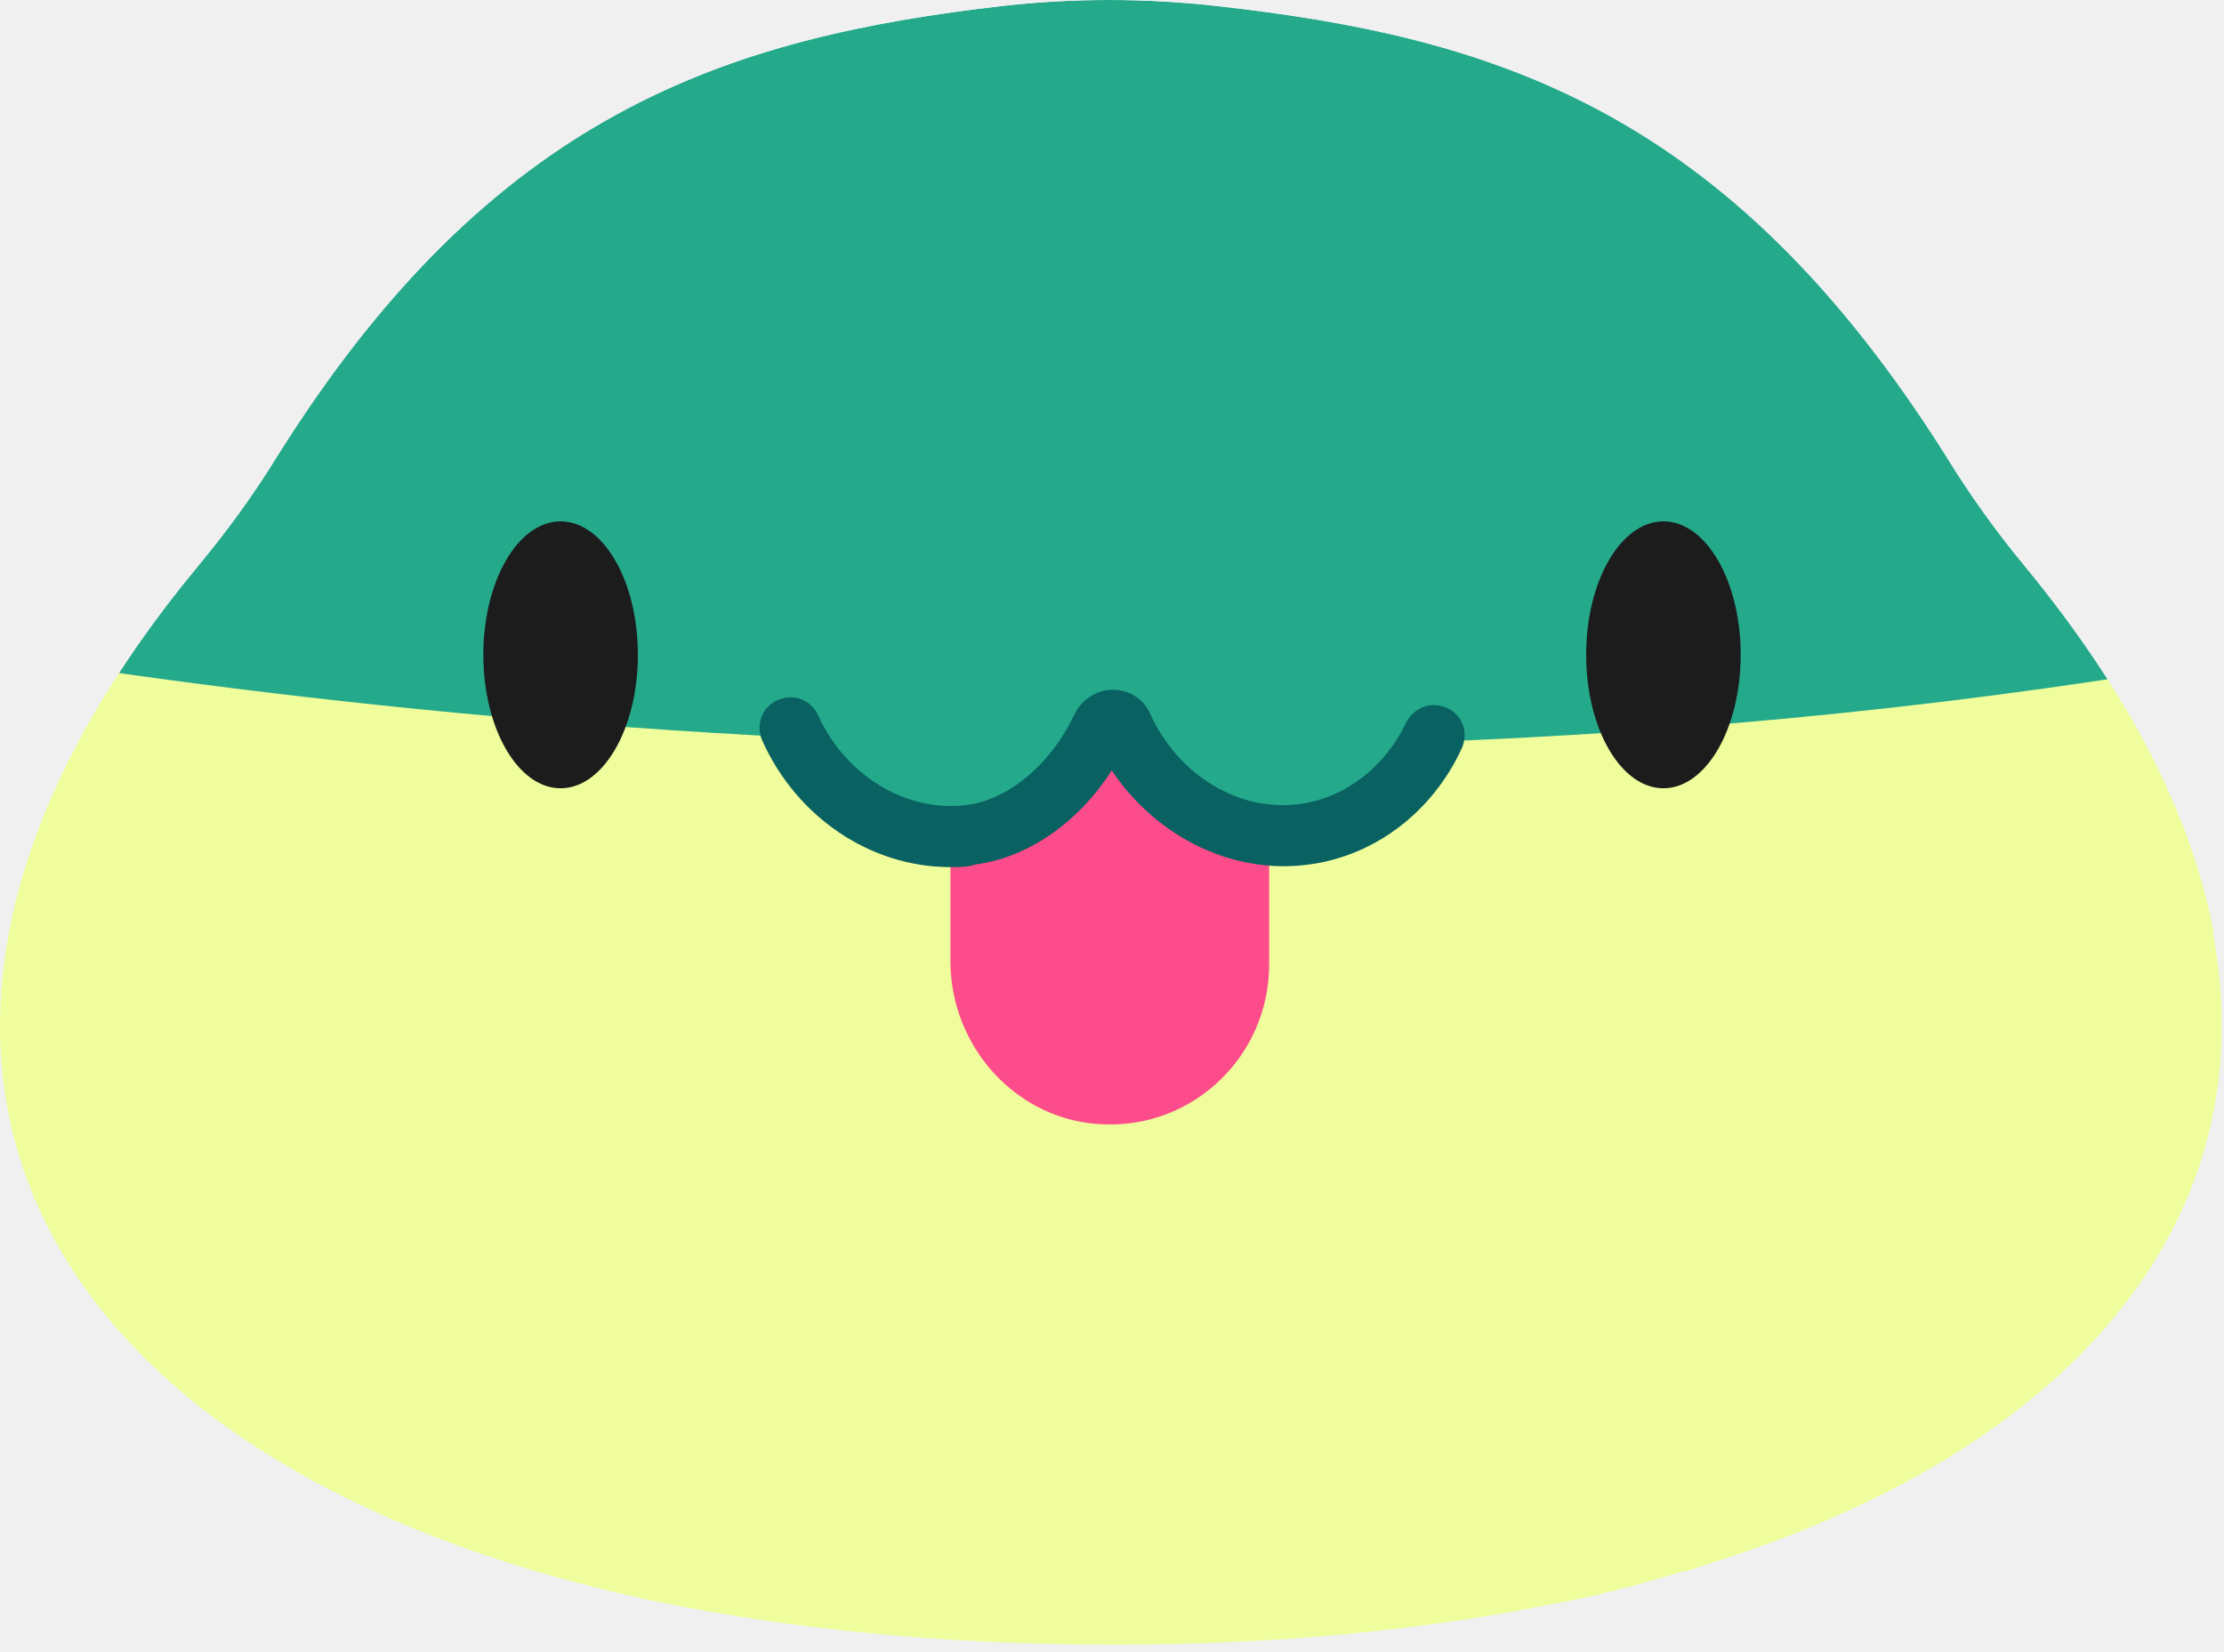
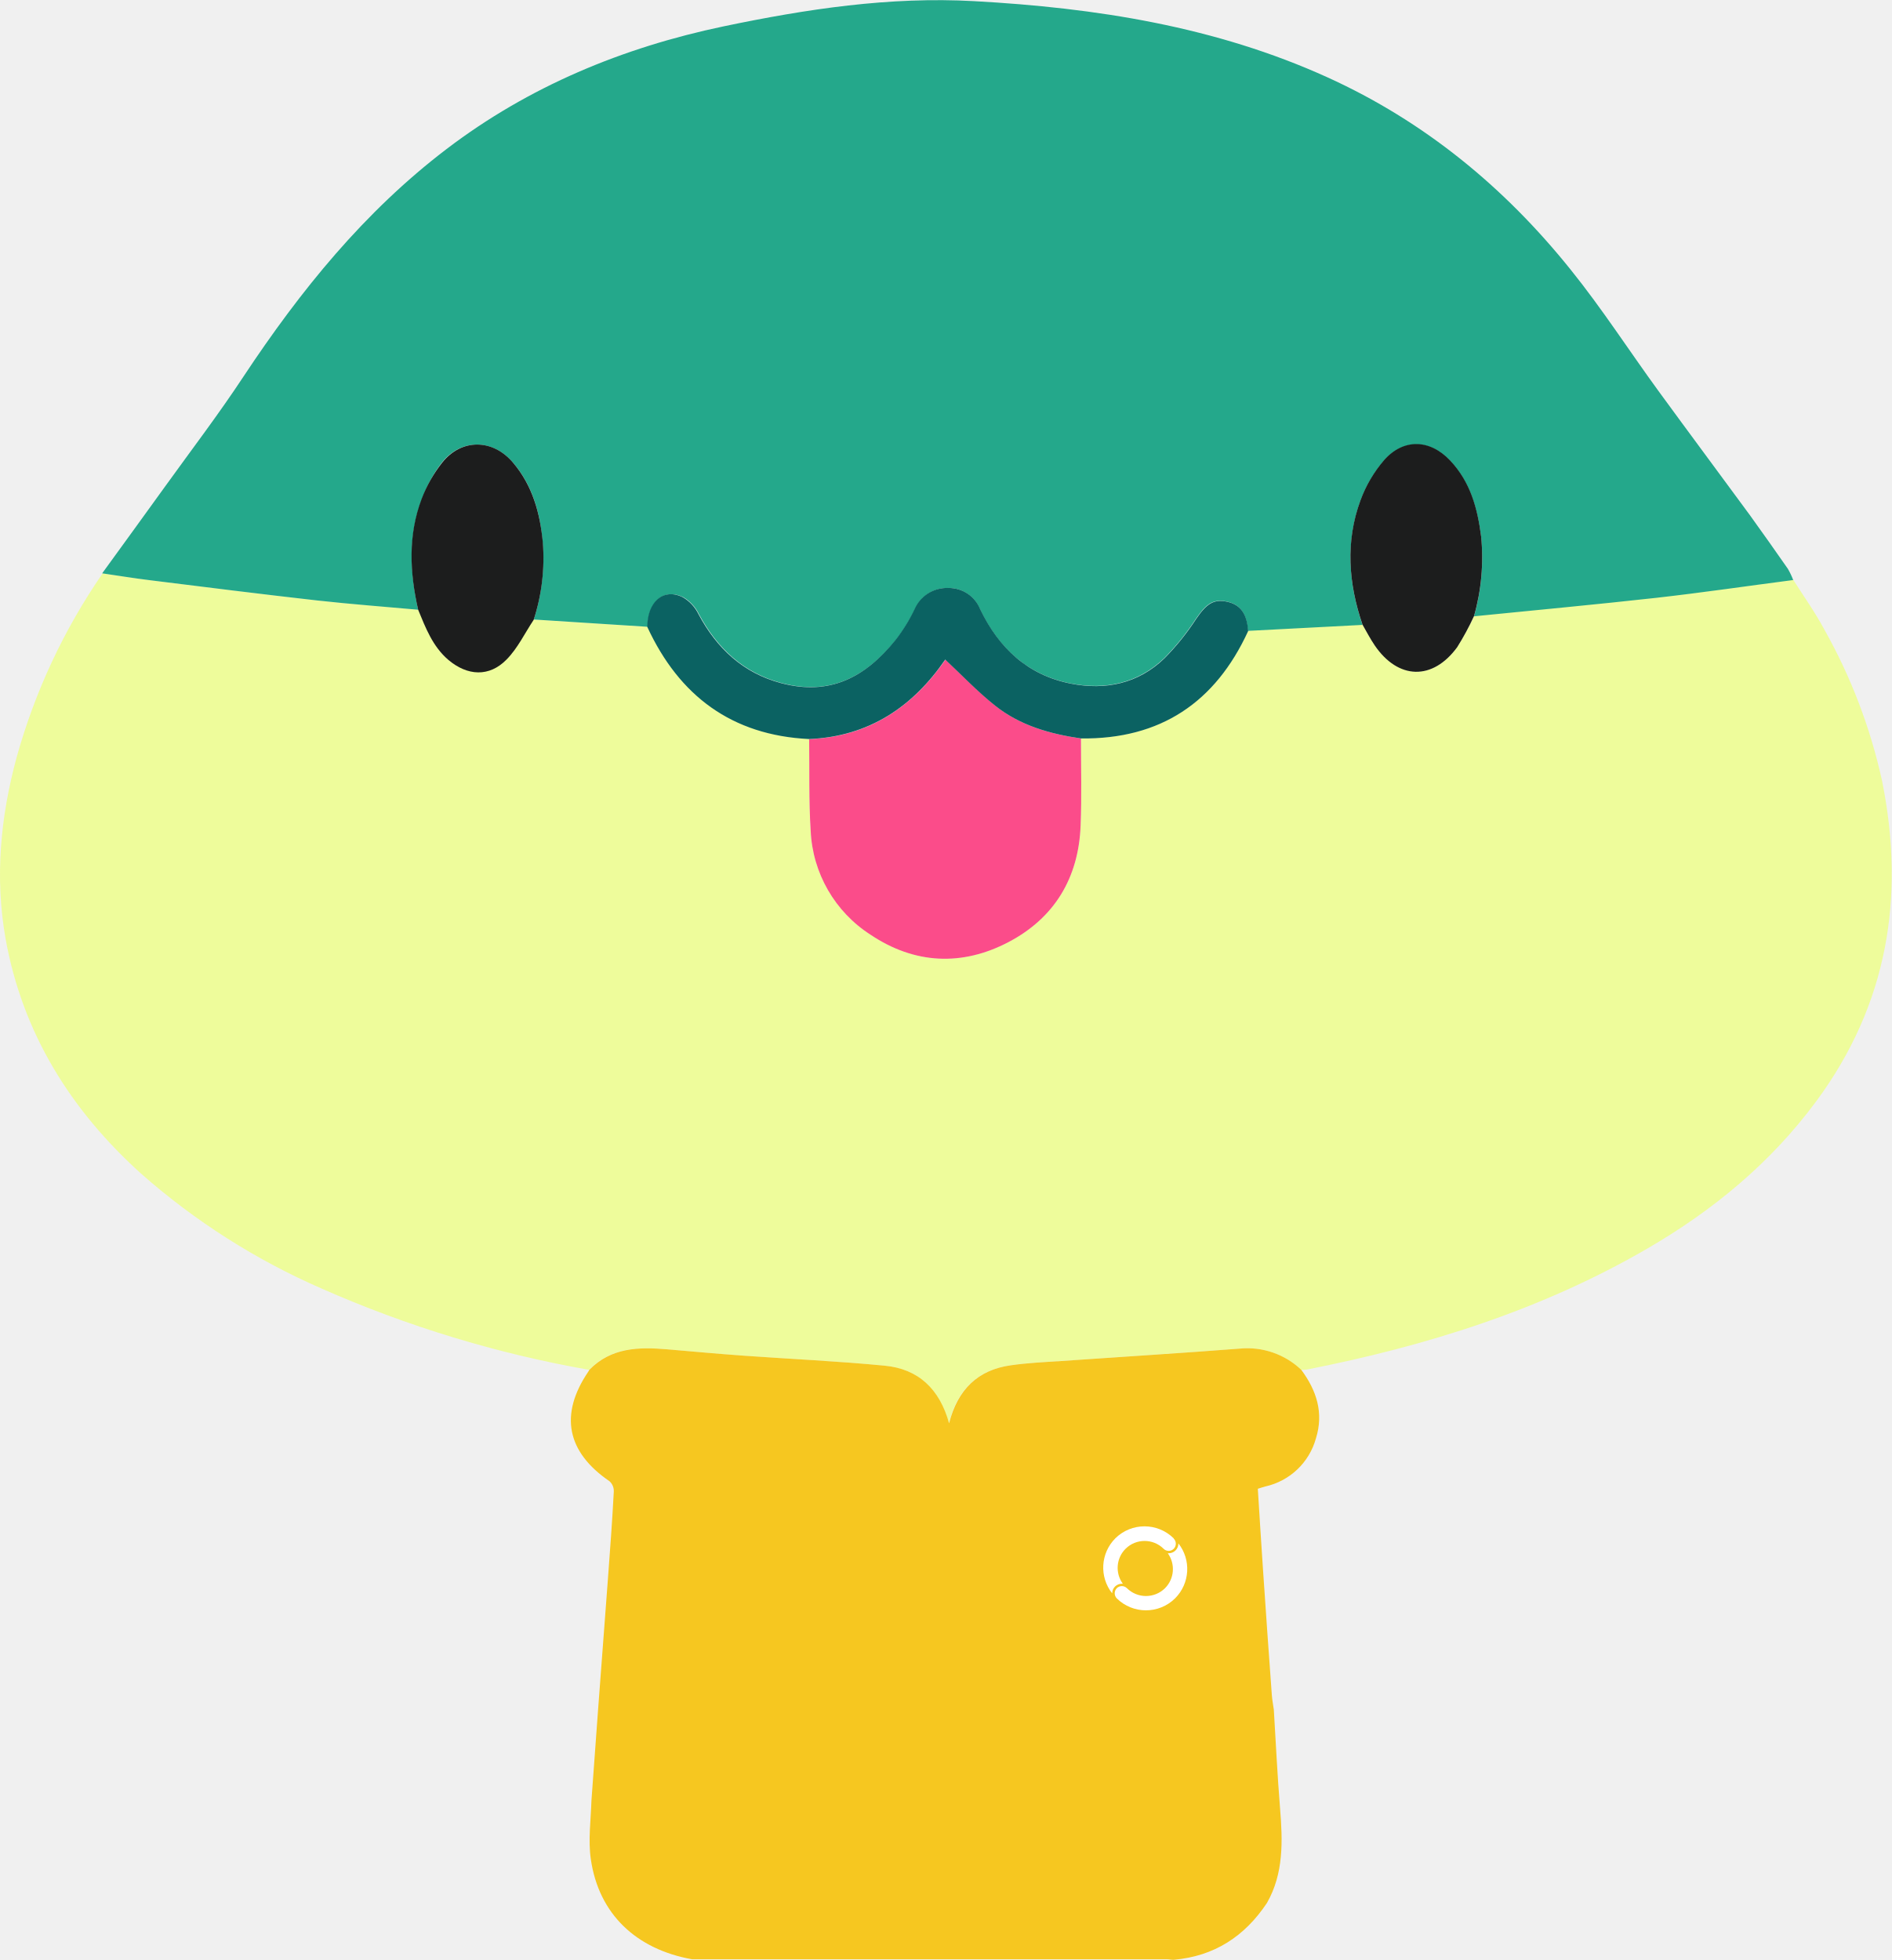
- <svg xmlns="http://www.w3.org/2000/svg" width="330" height="245" viewBox="0 0 330 245" fill="none">
-   <mask id="mask0_1014_3478" style="mask-type:alpha" maskUnits="userSpaceOnUse" x="0" y="0" width="330" height="245">
-     <path fill-rule="evenodd" clip-rule="evenodd" d="M300.276 83.801C316.042 102.901 325.272 121.231 328.476 138.408C328.435 138.414 328.393 138.42 328.351 138.427C336.287 180.847 307.83 215.45 252.078 232.496C251.565 232.753 251.052 232.881 250.54 233.009C249.77 233.137 248.873 233.393 248.104 233.65L245.412 234.419C245.156 234.483 244.931 234.547 244.707 234.611C244.483 234.675 244.258 234.739 244.002 234.804C242.977 235.188 241.823 235.444 240.67 235.701L240.669 235.701C240.541 235.765 240.381 235.797 240.221 235.829C240.06 235.861 239.9 235.893 239.772 235.957C239.28 236.066 238.765 236.199 238.237 236.335C237.526 236.518 236.79 236.707 236.055 236.854C235.221 237.047 234.42 237.207 233.619 237.367C232.818 237.527 232.017 237.688 231.184 237.88H230.927C211.571 241.854 189.523 244.033 165.296 244.033C140.044 244.033 117.355 241.726 97.358 237.624C28.651 223.139 -7.626 185.58 1.347 138.28C32.258 142.562 96.228 149.068 172.084 149.034C96.228 149.063 32.247 142.561 1.347 138.28C4.552 121.231 13.781 102.773 29.548 83.801C33.778 78.674 37.624 73.418 41.085 67.778C73.003 16.76 107.741 5.608 148.889 0.865C159.272 -0.288 169.911 -0.288 180.294 0.865C221.954 5.48 256.436 16.376 288.739 67.65C292.2 73.29 296.045 78.674 300.276 83.801Z" fill="#EFFD9C" />
-   </mask>
-   <g mask="url(#mask0_1014_3478)">
-     <path d="M328.476 138.408C325.272 121.231 316.042 102.901 300.276 83.801C296.045 78.674 292.2 73.29 288.739 67.65C256.436 16.376 221.954 5.48 180.294 0.865C169.911 -0.288 159.272 -0.288 148.889 0.865C107.741 5.608 73.003 16.76 41.085 67.778C37.624 73.418 33.778 78.674 29.548 83.801C13.781 102.773 4.552 121.231 1.347 138.28C52.237 145.33 192.856 158.405 328.476 138.408Z" fill="#24A98B" />
-     <path d="M252.982 278.478C254.569 277.988 256.155 277.254 257.583 276.765C257.9 276.52 258.376 276.52 258.694 276.275C260.121 275.786 261.549 275.296 262.819 274.562C263.453 274.318 263.929 274.073 264.564 273.828C265.674 273.339 266.785 272.849 267.895 272.36C268.847 271.87 269.958 271.381 270.91 271.136C271.544 270.891 272.179 270.647 272.813 270.157C341.826 237.609 377.046 171.535 367.21 90.532C199.359 128.708 25.478 103.747 -37.506 90.287C-48.611 180.589 -3.713 252.293 81.323 279.946C106.072 287.777 134.153 292.182 165.408 292.182C195.392 292.182 222.68 288.022 246.636 280.436C246.795 280.436 246.795 280.436 246.954 280.436C249.016 279.701 250.92 279.212 252.982 278.478Z" fill="#EFFD9C" />
-   </g>
-   <path d="M141.025 123.317V142.599C141.025 155.497 151.056 166.441 163.824 166.832C177.244 167.353 188.318 156.539 188.318 143.12V123.186L174.247 117.454L165.909 107.552C165.258 106.77 163.955 106.77 163.303 107.552L155.226 117.454L141.025 123.317Z" fill="#FC4C8B" />
-   <path d="M213.997 103.545C211 113.577 202.792 121.003 193.151 122.436C182.207 123.999 171.003 117.485 166.052 106.541C165.401 105.238 163.577 105.238 162.925 106.541C159.147 114.749 151.981 121.394 143.773 122.566C131.526 124.26 118.889 115.922 115.11 102.372" fill="#24A98B" />
-   <path d="M140.992 128.658C129.136 128.658 118.192 121.232 113.111 109.897C111.939 107.292 113.372 104.295 116.108 103.644C118.323 102.992 120.538 104.165 121.45 106.249C125.488 115.109 134.608 120.711 143.728 119.408C149.852 118.496 155.975 113.285 159.363 106.119C160.405 103.904 162.62 102.341 165.095 102.341C167.571 102.341 169.785 103.774 170.697 105.989C174.867 115.109 183.986 120.581 192.976 119.278C199.621 118.366 205.484 113.806 208.61 107.292C209.653 105.207 211.868 104.165 214.082 104.816C216.818 105.598 218.121 108.594 216.818 111.2C212.519 120.45 204.05 126.965 194.279 128.268C182.944 129.831 171.609 124.229 164.965 114.327C160.014 122.014 152.588 127.225 144.771 128.268C143.598 128.658 142.295 128.658 140.992 128.658Z" fill="#096162" />
-   <path d="M83.183 116.964C89.515 116.964 94.648 108.098 94.648 97.161C94.648 86.224 89.515 77.358 83.183 77.358C76.851 77.358 71.718 86.224 71.718 97.161C71.718 108.098 76.851 116.964 83.183 116.964Z" fill="#1C1C1C" />
-   <path d="M246.821 116.964C253.153 116.964 258.286 108.098 258.286 97.161C258.286 86.224 253.153 77.358 246.821 77.358C240.489 77.358 235.356 86.224 235.356 97.161C235.356 108.098 240.489 116.964 246.821 116.964Z" fill="#1C1C1C" />
+ <svg xmlns="http://www.w3.org/2000/svg" width="4.43in" height="4.59in" viewBox="0 0 319.2 330.68">
+   <path d="M308,97.61c1.77,2.8,3.71,5.51,5.27,8.43A92.47,92.47,0,0,1,323,131.58c3.94,19.58.92,37.77-11.14,54.07-7.66,10.35-17.35,18.36-28.44,24.8-17.88,10.39-37.29,16.45-57.45,20.43a6.24,6.24,0,0,1-1,.05,13.21,13.21,0,0,0-10.41-3.58c-10,.78-20.05,1.39-30.08,2.09-2.87.19-5.75.32-8.58.73-5.52.8-8.92,4.09-10.37,9.78-1.61-5.83-5.22-9.18-10.86-9.72-7.93-.77-15.89-1.12-23.83-1.69-4.3-.31-8.58-.7-12.87-1.07-4.8-.41-9.45-.32-13.14,3.46A195.66,195.66,0,0,1,59.7,217.21a116.2,116.2,0,0,1-30.44-19.38c-11.88-10.72-20-23.69-22.87-39.64-1.83-10.32-.87-20.52,1.86-30.59A103.34,103.34,0,0,1,22.77,96.53c2.71.39,5.41.84,8.13,1.17,9.39,1.17,18.78,2.35,28.18,3.41,5.64.63,11.3,1,17,1.56,1.23,3.08,2.4,6.19,5,8.43C84.3,113.8,88,114,90.91,111c1.87-1.89,3.07-4.44,4.58-6.69l19.21,1.23c5.39,11.65,14.25,18.28,27.27,18.92.07,5.17-.07,10.35.26,15.5a22,22,0,0,0,10.1,17.52c7.42,5,15.37,5.38,23.24,1.26s11.86-10.85,12.2-19.66c.2-4.9,0-9.81.06-14.72,13.4.16,22.68-6.07,28.21-18.15l19.29-1.06c.69,1.17,1.31,2.4,2.07,3.52,4,5.79,9.76,6,13.9.3a45.49,45.49,0,0,0,2.89-5.27c10.26-1,20.52-2,30.77-3.12C292.67,99.74,300.35,98.62,308,97.61Z" transform="translate(-5.45 0.19)" style="fill:#eefc9b" />
+   <path d="M76,102.67c-5.66-.51-11.32-.93-17-1.56-9.4-1.06-18.79-2.24-28.18-3.41-2.72-.33-5.42-.78-8.13-1.17,3.52-4.86,7.06-9.71,10.56-14.58,4.47-6.21,9.11-12.29,13.31-18.67C56.15,48.8,66.92,35.5,80.8,24.93S110.51,7.8,127.55,4.23c13.92-2.91,28-5.05,42.25-4.25,20.53,1.13,40.69,4.26,59.63,12.86,16.34,7.42,29.85,18.53,41,32.42,5.28,6.55,9.86,13.67,14.83,20.49,5.11,7,10.32,14,15.46,21,2.17,3,4.27,6,6.37,9a12.42,12.42,0,0,1,.91,1.91c-7.69,1-15.37,2.13-23.08,3-10.25,1.14-20.51,2.09-30.77,3.12a36.17,36.17,0,0,0,1.2-13.38c-.6-4.76-1.85-9.26-5.22-12.85s-7.89-3.77-11.15-.08a22,22,0,0,0-4,6.82c-2.55,7-2,14,.35,20.94L216,106.24c-.19-2.94-1.3-4.47-3.57-4.95s-3.46.36-5.18,2.87a42.36,42.36,0,0,1-5.37,6.68c-4.42,4.26-9.93,5.42-15.8,4.27-7.26-1.43-12.17-6-15.3-12.57A5.7,5.7,0,0,0,165.45,99a5.94,5.94,0,0,0-5.63,3.57,28.32,28.32,0,0,1-3.18,5.15c-5.09,6.26-11.08,9.52-19.36,7.31-6.38-1.7-10.79-5.83-13.88-11.57a6.74,6.74,0,0,0-2.67-2.91c-3.3-1.58-6,.79-6,5l-19.22-1.23A33.64,33.64,0,0,0,97,91.2c-.43-4.89-1.7-9.51-5-13.36-3.4-4-8.72-4.1-12,0A23.26,23.26,0,0,0,76.63,84C74.31,90.09,74.61,96.38,76,102.67Z" transform="translate(-5.45 0.19)" style="fill:#24a88b" />
+   <path d="M104.88,230.93c3.69-3.78,8.34-3.87,13.14-3.46,4.29.37,8.57.76,12.87,1.07,7.94.57,15.9.92,23.83,1.69,5.64.54,9.25,3.89,10.86,9.72,1.45-5.69,4.85-9,10.37-9.78,2.83-.41,5.71-.54,8.58-.73,10-.7,20.06-1.31,30.08-2.09A13.21,13.21,0,0,1,225,230.93c2.59,3.48,3.82,7.29,2.47,11.58a11.42,11.42,0,0,1-8.53,8.1c-.38.09-.74.23-1.27.39.29,4.49.55,9,.86,13.44q.72,10.67,1.5,21.31c.06.85.22,1.68.34,2.52.34,5.54.6,11.09,1.05,16.62s.64,11-2.21,16c-3.76,5.65-8.9,9-15.75,9.59-.39,0-.78-.09-1.18-.09H122.2c-9.46-1.7-15.72-7.66-17.06-16.85-.48-3.24,0-6.62.1-9.94q.57-7.67,1.12-15.35.83-10.95,1.65-21.91c.37-4.95.74-9.91,1-14.87a2.21,2.21,0,0,0-.72-1.74c-7.23-4.94-8.48-11.25-3.6-18.47A1.39,1.39,0,0,0,104.88,230.93Z" transform="translate(-5.45 0.19)" style="fill:#f6c720" />
+   <path d="M187.83,124.39c0,4.91.14,9.82-.06,14.72-.34,8.81-4.4,15.58-12.2,19.66s-15.82,3.72-23.24-1.26A22,22,0,0,1,142.23,140c-.33-5.15-.19-10.33-.26-15.5,10.19-.38,17.57-5.56,23-13.41,2.81,2.62,5.47,5.41,8.44,7.79C177.56,122.21,182.6,123.63,187.83,124.39Z" transform="translate(-5.45 0.19)" style="fill:#fb4c8a" />
+   <path d="M187.83,124.39c-5.23-.76-10.27-2.18-14.46-5.52-3-2.38-5.63-5.17-8.44-7.79-5.39,7.85-12.77,13-23,13.41-13-.64-21.88-7.27-27.27-18.92,0-4.26,2.73-6.63,6-5a6.74,6.74,0,0,1,2.67,2.91c3.09,5.74,7.5,9.87,13.88,11.57,8.28,2.21,14.27-1,19.36-7.31a28.32,28.32,0,0,0,3.18-5.15A5.94,5.94,0,0,1,165.45,99a5.7,5.7,0,0,1,5.37,3.57c3.13,6.52,8,11.14,15.3,12.57,5.87,1.15,11.38,0,15.8-4.27a42.36,42.36,0,0,0,5.37-6.68c1.72-2.51,2.93-3.35,5.18-2.87s3.38,2,3.57,4.95C210.51,118.32,201.23,124.55,187.83,124.39Z" transform="translate(-5.45 0.19)" style="fill:#0b6262" />
+   <path d="M235.33,105.18c-2.37-6.94-2.9-14-.35-20.94a22,22,0,0,1,4-6.82c3.26-3.69,7.73-3.55,11.15.08s4.62,8.09,5.22,12.85a36.17,36.17,0,0,1-1.2,13.38A45.49,45.49,0,0,1,251.3,109c-4.14,5.65-9.94,5.49-13.9-.3C236.64,107.58,236,106.35,235.33,105.18Z" transform="translate(-5.45 0.19)" style="fill:#1c1d1d" />
+   <path d="M76,102.67c-1.43-6.29-1.73-12.58.59-18.71a23.26,23.26,0,0,1,3.44-6.08c3.27-4.14,8.59-4.07,12,0,3.26,3.85,4.53,8.47,5,13.36a33.64,33.64,0,0,1-1.54,13.14c-1.5,2.25-2.7,4.8-4.57,6.69-2.93,3-6.61,2.77-9.82.07C78.44,108.86,77.27,105.75,76,102.67Z" transform="translate(-5.45 0.19)" style="fill:#1c1d1d" />
+   <path d="M203.47,259.36a7,7,0,0,0-9.84,0h0l0,0a7,7,0,0,0-.53,9.29v0a1.63,1.63,0,0,1,1.62-1.63h.17a4.55,4.55,0,0,1,.47-5.9l0,0h0a4.56,4.56,0,0,1,6.41,0h0a1.21,1.21,0,0,0,1.72,0,1.22,1.22,0,0,0,0-1.7h0Z" transform="translate(-5.45 0.19)" style="fill:#fff" />
+   <path d="M204.27,260.25a1.64,1.64,0,0,1-1.63,1.63h-.16a4.57,4.57,0,0,1-.47,5.9l0,0a4.57,4.57,0,0,1-6.42,0h0a1.22,1.22,0,0,0-1.72,0,1.23,1.23,0,0,0,0,1.71h0l0,0a7,7,0,0,0,9.84,0l0,0a7,7,0,0,0,.54-9.3Z" transform="translate(-5.45 0.19)" style="fill:#fff" />
</svg>
